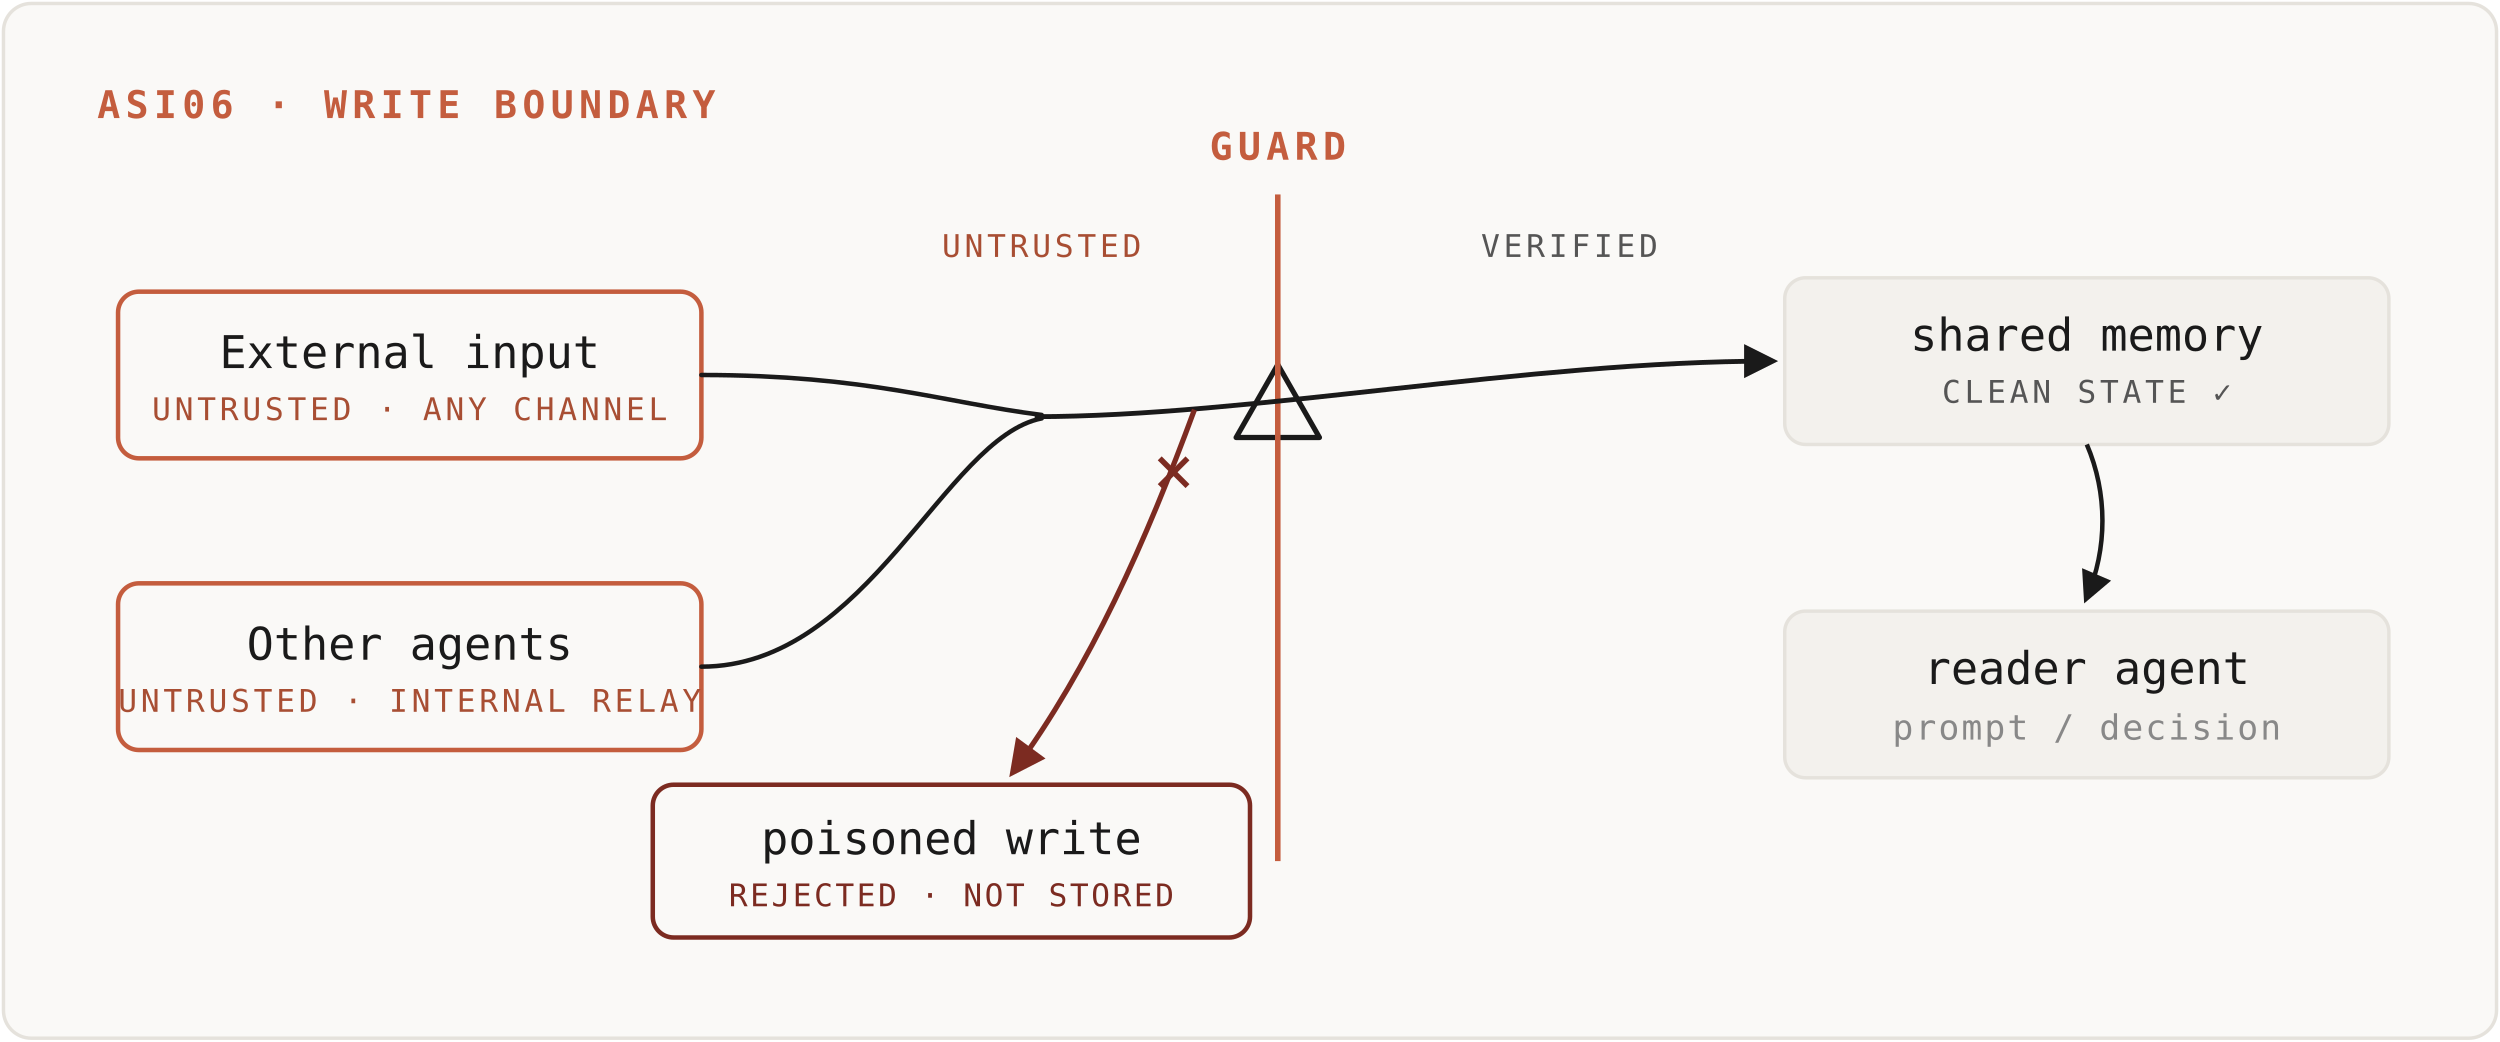
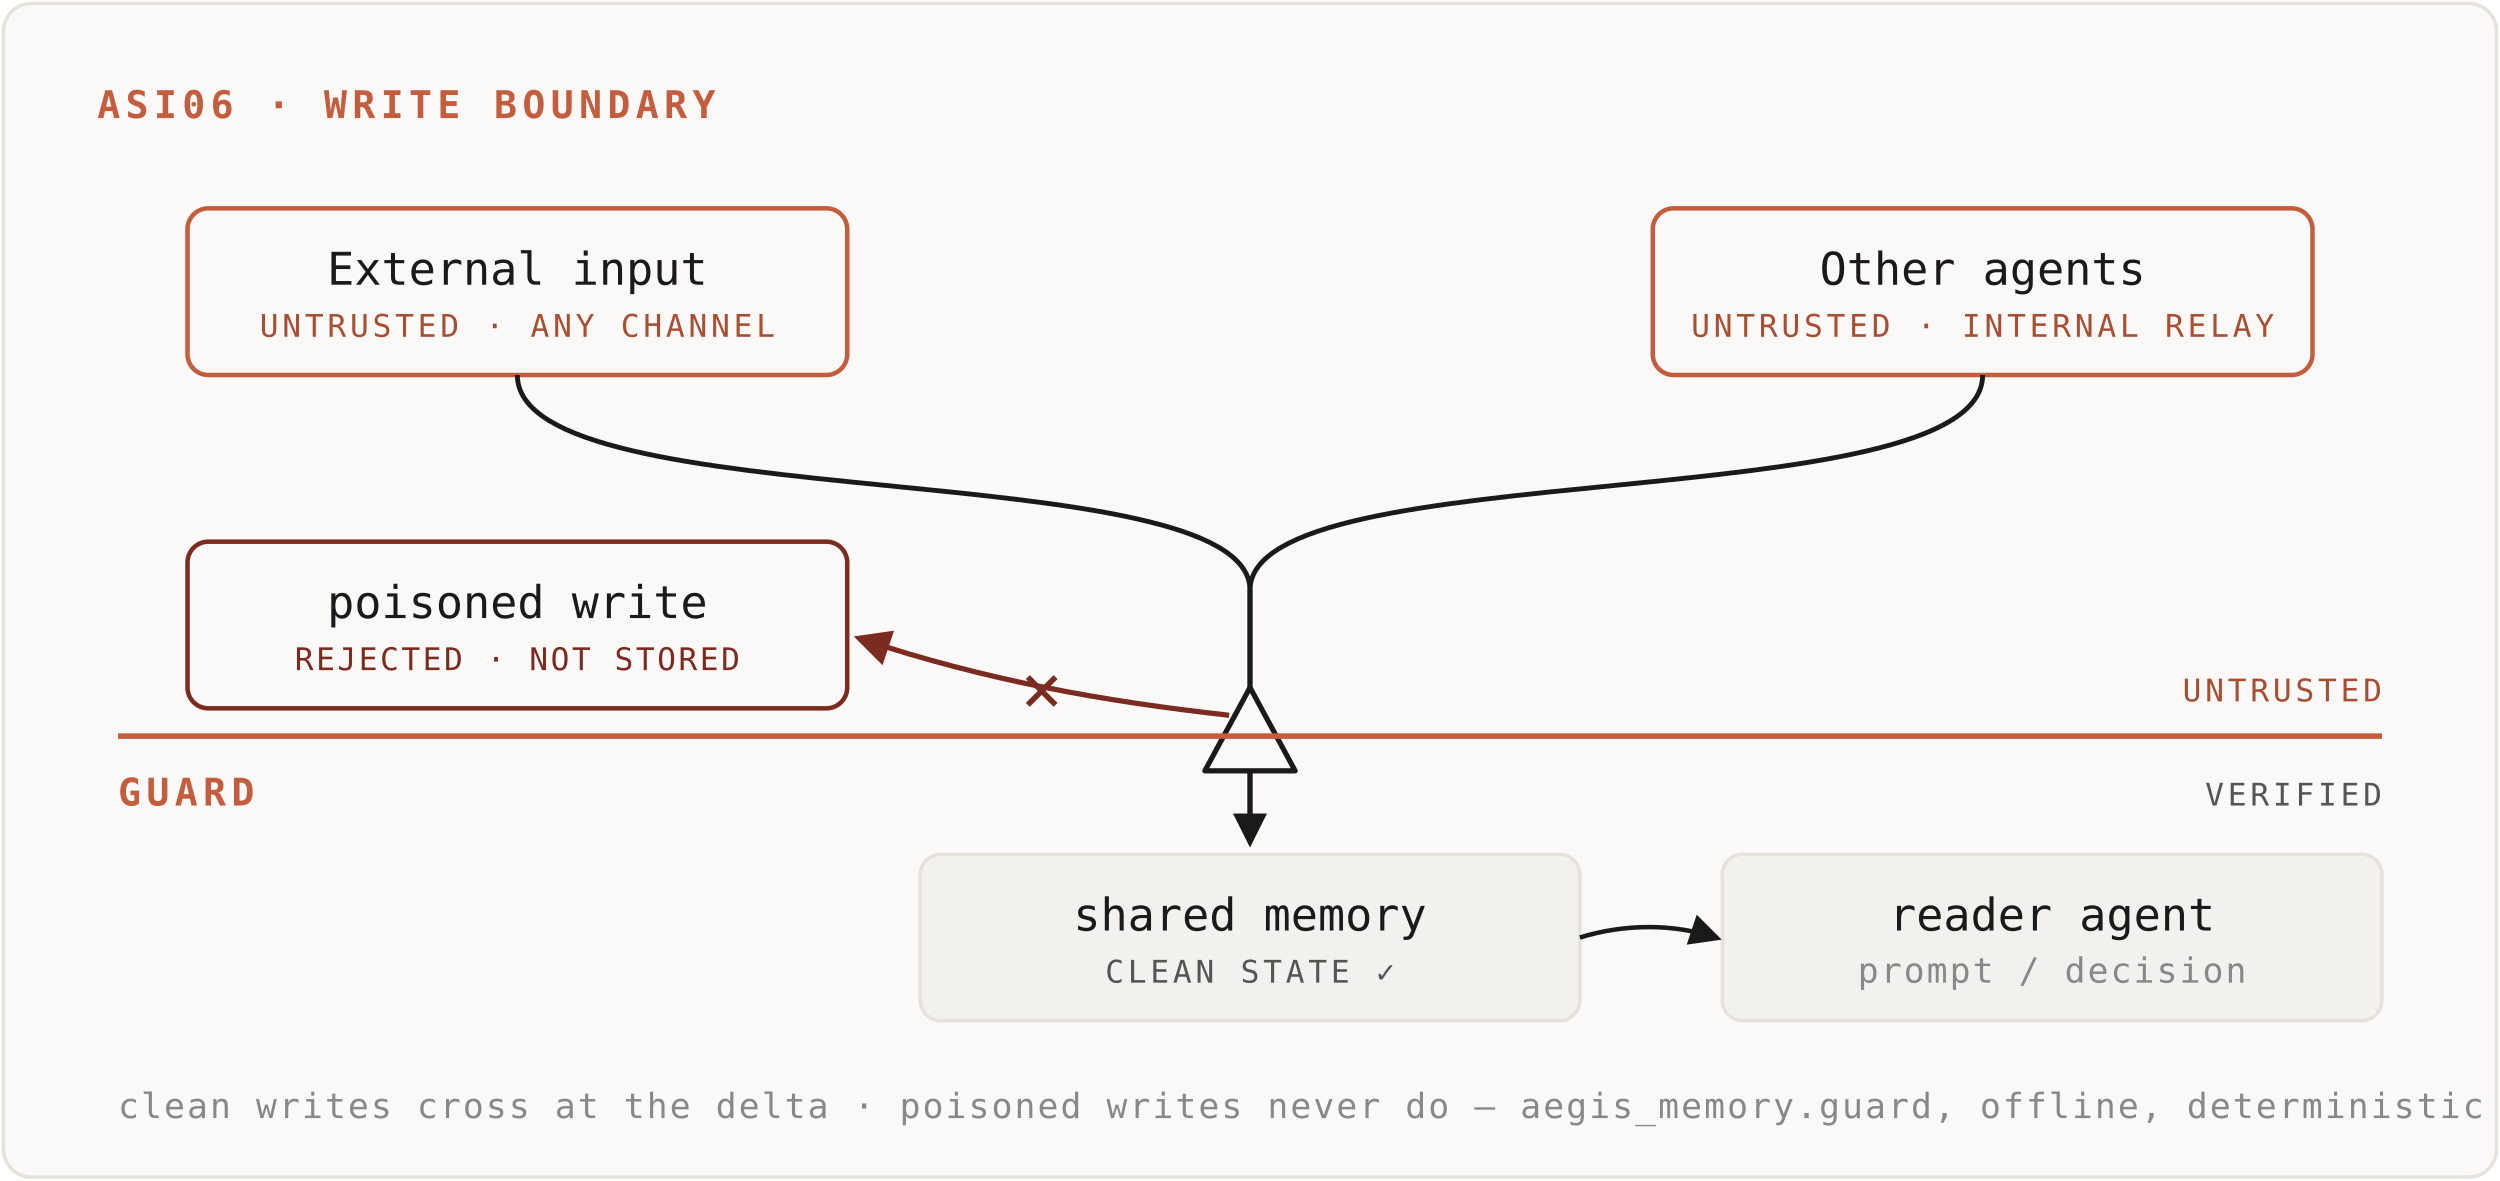
- <svg xmlns="http://www.w3.org/2000/svg" viewBox="0 0 720 300" width="100%" role="img" aria-labelledby="wb-t wb-d">
+ <svg xmlns="http://www.w3.org/2000/svg" viewBox="0 0 720 340" width="100%" role="img" aria-labelledby="wb-t wb-d">
  <style>
    text { font-family: ui-monospace, SFMono-Regular, Menlo, Consolas, "JetBrains Mono", monospace; }
    .kick { fill:#c45d3e; letter-spacing:.14em; font-size:11px; font-weight:600; }
    .lbl  { fill:#1a1a1a; font-size:13px; }
    .sub  { fill:#888888; font-size:10px; letter-spacing:.06em; }
    .unt  { fill:#a84e33; font-size:9px; letter-spacing:.12em; }
    .ver  { fill:#555555; font-size:9px; letter-spacing:.12em; }
    .bad  { fill:#7c2b21; font-size:9px; letter-spacing:.08em; }
  </style>
  <defs>
    <marker id="ai" markerWidth="8" markerHeight="8" refX="5.5" refY="3.5" orient="auto">
      <path d="M0 0 L7 3.5 L0 7 Z" fill="#1a1a1a" />
    </marker>
    <marker id="ax" markerWidth="8" markerHeight="8" refX="5.5" refY="3.5" orient="auto">
      <path d="M0 0 L7 3.5 L0 7 Z" fill="#7c2b21" />
    </marker>
  </defs>
-   <rect x="1" y="1" width="718" height="298" rx="8" fill="#faf9f7" stroke="#e5e2dc" />
+   <rect x="1" y="1" width="718" height="338" rx="8" fill="#faf9f7" stroke="#e5e2dc" />
  <text x="28" y="34" class="kick">ASI06 · WRITE BOUNDARY</text>
  <g>
-     <rect x="34" y="84" width="168" height="48" rx="6" fill="none" stroke="#c45d3e" stroke-width="1.3" />
-     <text x="118" y="106" text-anchor="middle" class="lbl" fill="#c45d3e">External input</text>
-     <text x="118" y="121" text-anchor="middle" class="unt">UNTRUSTED · ANY CHANNEL</text>
+     <rect x="54" y="60" width="190" height="48" rx="6" fill="none" stroke="#c45d3e" stroke-width="1.3" />
+     <text x="149" y="82" text-anchor="middle" class="lbl" fill="#c45d3e">External input</text>
+     <text x="149" y="97" text-anchor="middle" class="unt">UNTRUSTED · ANY CHANNEL</text>
  </g>
  <g>
-     <rect x="34" y="168" width="168" height="48" rx="6" fill="none" stroke="#c45d3e" stroke-width="1.3" />
-     <text x="118" y="190" text-anchor="middle" class="lbl" fill="#c45d3e">Other agents</text>
-     <text x="118" y="205" text-anchor="middle" class="unt">UNTRUSTED · INTERNAL RELAY</text>
+     <rect x="476" y="60" width="190" height="48" rx="6" fill="none" stroke="#c45d3e" stroke-width="1.3" />
+     <text x="571" y="82" text-anchor="middle" class="lbl" fill="#c45d3e">Other agents</text>
+     <text x="571" y="97" text-anchor="middle" class="unt">UNTRUSTED · INTERNAL RELAY</text>
  </g>
-   <path d="M202 108 C 250 108, 272 116, 300 119.5" fill="none" stroke="#1a1a1a" stroke-width="1.3" stroke-linecap="round" />
-   <path d="M202 192 C 250 192, 272 126, 300 120.5" fill="none" stroke="#1a1a1a" stroke-width="1.3" stroke-linecap="round" />
-   <path d="M368 105 L380 126 L356 126 Z" fill="#faf9f7" stroke="#1a1a1a" stroke-width="1.5" stroke-linejoin="round" />
-   <line x1="368" y1="56" x2="368" y2="248" stroke="#c45d3e" stroke-width="1.6" />
-   <text x="368" y="46" text-anchor="middle" class="kick">GUARD</text>
-   <text x="300" y="74" text-anchor="middle" class="unt">UNTRUSTED</text>
-   <text x="452" y="74" text-anchor="middle" class="ver">VERIFIED</text>
-   <path d="M298 120 C 360 120, 440 104, 510 104" fill="none" stroke="#1a1a1a" stroke-width="1.4" marker-end="url(#ai)" />
-   <path d="M344 118 C 330 156, 314 192, 292 222" fill="none" stroke="#7c2b21" stroke-width="1.5" marker-end="url(#ax)" />
+   <path d="M149 108 C 149 150, 360 130, 360 170 L360 242" fill="none" stroke="#1a1a1a" stroke-width="1.4" marker-end="url(#ai)" />
+   <path d="M571 108 C 571 150, 360 130, 360 170 L360 242" fill="none" stroke="#1a1a1a" stroke-width="1.4" />
+   <path d="M360 198 L373 222 L347 222 Z" fill="#faf9f7" stroke="#1a1a1a" stroke-width="1.5" stroke-linejoin="round" />
+   <line x1="34" y1="212" x2="686" y2="212" stroke="#c45d3e" stroke-width="1.6" />
+   <text x="34" y="232" class="kick">GUARD</text>
+   <text x="686" y="202" text-anchor="end" class="unt">UNTRUSTED</text>
+   <text x="686" y="232" text-anchor="end" class="ver">VERIFIED</text>
+   <path d="M354 206 C 318 202, 284 196, 248 184" fill="none" stroke="#7c2b21" stroke-width="1.5" marker-end="url(#ax)" />
  <g>
-     <line x1="334" y1="132" x2="342" y2="140" stroke="#7c2b21" stroke-width="1.6" />
-     <line x1="342" y1="132" x2="334" y2="140" stroke="#7c2b21" stroke-width="1.6" />
+     <line x1="296" y1="195" x2="304" y2="203" stroke="#7c2b21" stroke-width="1.6" />
+     <line x1="304" y1="195" x2="296" y2="203" stroke="#7c2b21" stroke-width="1.6" />
  </g>
  <g>
-     <rect x="188" y="226" width="172" height="44" rx="6" fill="none" stroke="#7c2b21" stroke-width="1.3" />
-     <text x="274" y="246" text-anchor="middle" class="lbl" fill="#7c2b21">poisoned write</text>
-     <text x="274" y="261" text-anchor="middle" class="bad">REJECTED · NOT STORED</text>
+     <rect x="54" y="156" width="190" height="48" rx="6" fill="none" stroke="#7c2b21" stroke-width="1.3" />
+     <text x="149" y="178" text-anchor="middle" class="lbl" fill="#7c2b21">poisoned write</text>
+     <text x="149" y="193" text-anchor="middle" class="bad">REJECTED · NOT STORED</text>
  </g>
  <g>
-     <rect x="514" y="80" width="174" height="48" rx="6" fill="#f3f1ed" stroke="#e5e2dc" />
-     <text x="601" y="101" text-anchor="middle" class="lbl">shared memory</text>
-     <text x="601" y="116" text-anchor="middle" class="ver">CLEAN STATE ✓</text>
+     <rect x="265" y="246" width="190" height="48" rx="6" fill="#f3f1ed" stroke="#e5e2dc" />
+     <text x="360" y="268" text-anchor="middle" class="lbl">shared memory</text>
+     <text x="360" y="283" text-anchor="middle" class="ver">CLEAN STATE ✓</text>
  </g>
  <g>
-     <rect x="514" y="176" width="174" height="48" rx="6" fill="#f3f1ed" stroke="#e5e2dc" />
-     <text x="601" y="197" text-anchor="middle" class="lbl">reader agent</text>
-     <text x="601" y="213" text-anchor="middle" class="sub">prompt / decision</text>
+     <rect x="496" y="246" width="190" height="48" rx="6" fill="#f3f1ed" stroke="#e5e2dc" />
+     <text x="591" y="268" text-anchor="middle" class="lbl">reader agent</text>
+     <text x="591" y="283" text-anchor="middle" class="sub">prompt / decision</text>
  </g>
-   <path d="M601 128 C 607 142, 607 158, 601 172" fill="none" stroke="#1a1a1a" stroke-width="1.3" marker-end="url(#ai)" />
+   <path d="M455 270 C 468 266, 482 266, 494 270" fill="none" stroke="#1a1a1a" stroke-width="1.3" marker-end="url(#ai)" />
+   <text x="34" y="322" class="sub">clean writes cross at the delta · poisoned writes never do — aegis_memory.guard, offline, deterministic</text>
</svg>
